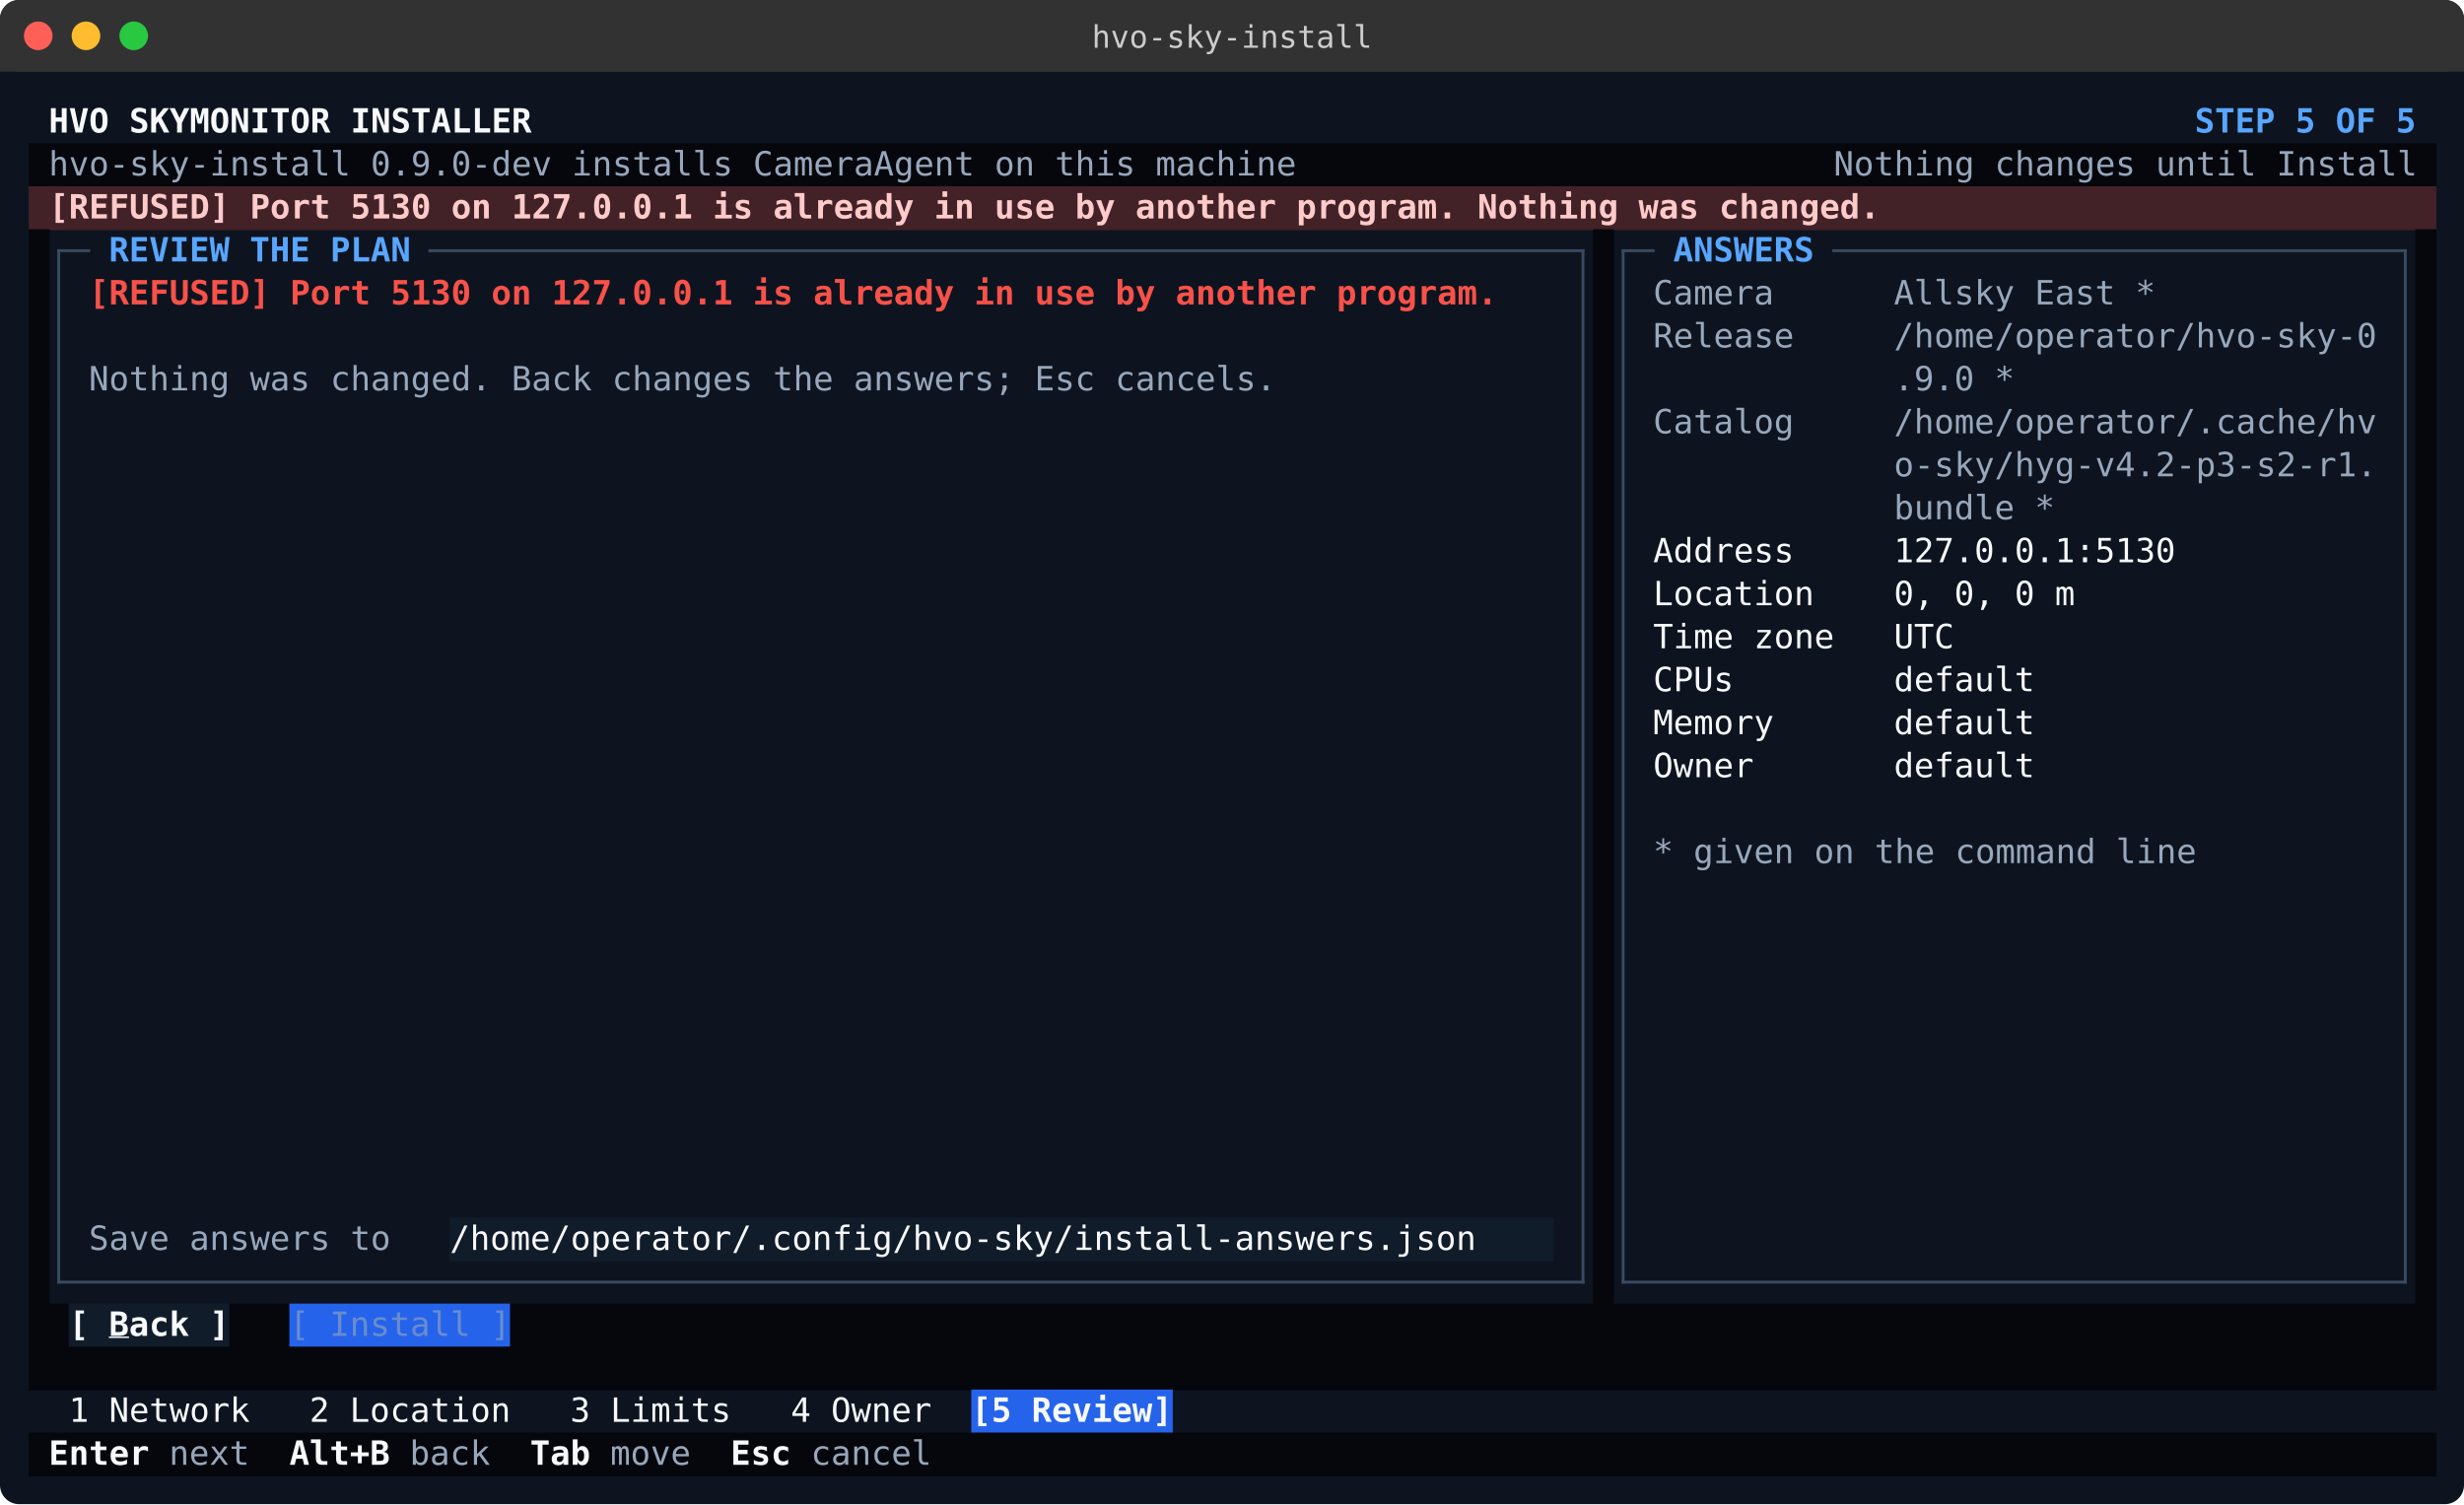
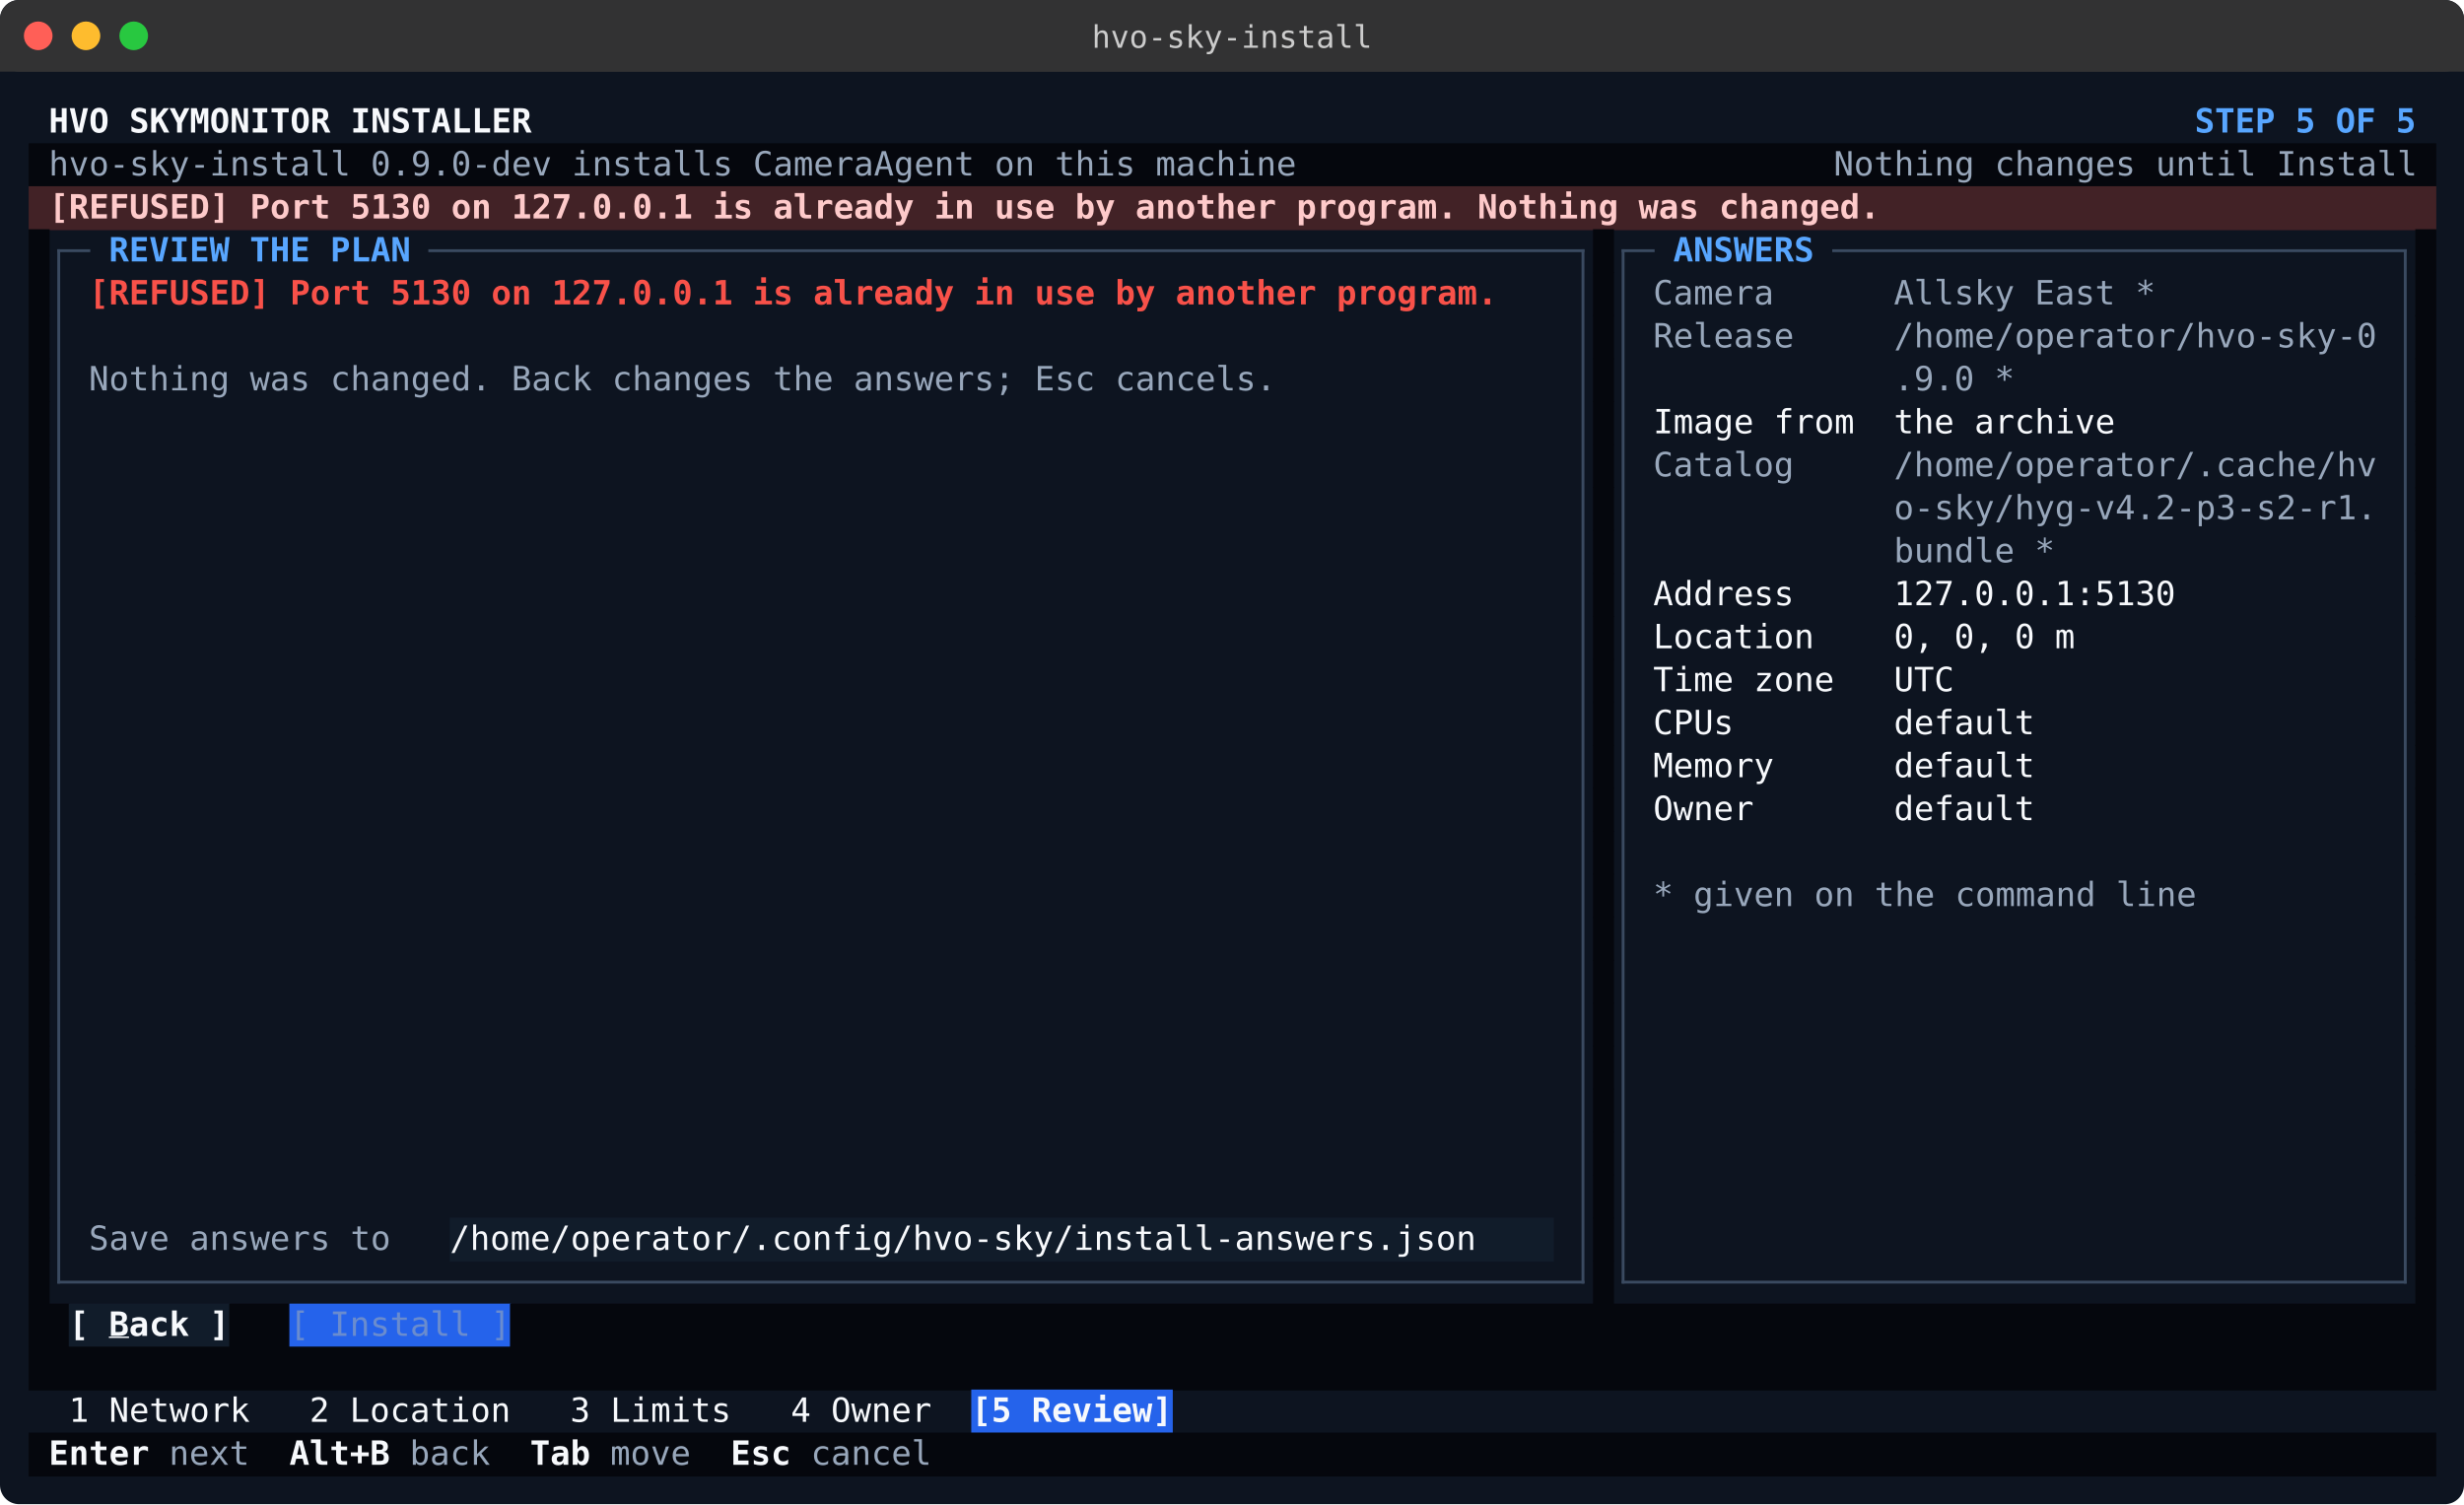
<svg xmlns="http://www.w3.org/2000/svg" width="1032" height="630" viewBox="0 0 1032.00 630.00" role="img" aria-label="hvo-sky-install">
  <g font-family="ui-monospace, SFMono-Regular, 'Cascadia Mono', 'DejaVu Sans Mono', Menlo, Consolas, 'Liberation Mono', monospace" font-size="14" xml:space="preserve" style="white-space: pre">
    <rect x="0" y="0" width="1032.00" height="630.00" rx="8" fill="#0d1420" />
    <rect x="0" y="0" width="1032.00" height="30" rx="8" fill="#323233" />
    <rect x="0" y="22" width="1032.00" height="8" fill="#323233" />
    <circle cx="16" cy="15.0" r="6" fill="#ff5f57" />
    <circle cx="36" cy="15.0" r="6" fill="#febc2e" />
    <circle cx="56" cy="15.0" r="6" fill="#28c840" />
    <text x="516.00" y="20.0" fill="#cccccc" text-anchor="middle" font-size="13">hvo-sky-install</text>
    <rect x="12.00" y="60" width="1008.40" height="18.4" fill="#05070d" />
    <rect x="12.00" y="78" width="1008.40" height="18.4" fill="#422226" />
    <rect x="12.00" y="96" width="8.80" height="18.4" fill="#05070d" />
    <rect x="667.20" y="96" width="8.80" height="18.4" fill="#05070d" />
    <rect x="1011.60" y="96" width="8.80" height="18.4" fill="#05070d" />
    <rect x="12.00" y="114" width="8.80" height="18.4" fill="#05070d" />
    <rect x="667.20" y="114" width="8.80" height="18.4" fill="#05070d" />
    <rect x="1011.60" y="114" width="8.80" height="18.4" fill="#05070d" />
    <rect x="12.00" y="132" width="8.80" height="18.4" fill="#05070d" />
    <rect x="667.20" y="132" width="8.80" height="18.4" fill="#05070d" />
    <rect x="1011.60" y="132" width="8.80" height="18.4" fill="#05070d" />
    <rect x="12.00" y="150" width="8.80" height="18.4" fill="#05070d" />
    <rect x="667.20" y="150" width="8.80" height="18.4" fill="#05070d" />
    <rect x="1011.60" y="150" width="8.80" height="18.4" fill="#05070d" />
    <rect x="12.00" y="168" width="8.80" height="18.4" fill="#05070d" />
    <rect x="667.20" y="168" width="8.80" height="18.4" fill="#05070d" />
    <rect x="1011.60" y="168" width="8.80" height="18.4" fill="#05070d" />
    <rect x="12.00" y="186" width="8.80" height="18.4" fill="#05070d" />
    <rect x="667.20" y="186" width="8.80" height="18.4" fill="#05070d" />
    <rect x="1011.60" y="186" width="8.80" height="18.4" fill="#05070d" />
    <rect x="12.00" y="204" width="8.80" height="18.4" fill="#05070d" />
    <rect x="667.20" y="204" width="8.80" height="18.4" fill="#05070d" />
    <rect x="1011.60" y="204" width="8.80" height="18.4" fill="#05070d" />
    <rect x="12.00" y="222" width="8.80" height="18.4" fill="#05070d" />
    <rect x="667.20" y="222" width="8.80" height="18.4" fill="#05070d" />
    <rect x="1011.60" y="222" width="8.80" height="18.4" fill="#05070d" />
    <rect x="12.00" y="240" width="8.80" height="18.4" fill="#05070d" />
    <rect x="667.20" y="240" width="8.80" height="18.4" fill="#05070d" />
    <rect x="1011.60" y="240" width="8.80" height="18.4" fill="#05070d" />
    <rect x="12.00" y="258" width="8.80" height="18.4" fill="#05070d" />
    <rect x="667.20" y="258" width="8.80" height="18.4" fill="#05070d" />
    <rect x="1011.60" y="258" width="8.80" height="18.4" fill="#05070d" />
    <rect x="12.00" y="276" width="8.80" height="18.4" fill="#05070d" />
    <rect x="667.20" y="276" width="8.80" height="18.4" fill="#05070d" />
    <rect x="1011.60" y="276" width="8.80" height="18.4" fill="#05070d" />
    <rect x="12.00" y="294" width="8.80" height="18.4" fill="#05070d" />
    <rect x="667.20" y="294" width="8.80" height="18.4" fill="#05070d" />
    <rect x="1011.60" y="294" width="8.80" height="18.4" fill="#05070d" />
    <rect x="12.00" y="312" width="8.80" height="18.4" fill="#05070d" />
    <rect x="667.20" y="312" width="8.80" height="18.4" fill="#05070d" />
    <rect x="1011.60" y="312" width="8.80" height="18.4" fill="#05070d" />
    <rect x="12.00" y="330" width="8.80" height="18.4" fill="#05070d" />
    <rect x="667.20" y="330" width="8.80" height="18.4" fill="#05070d" />
    <rect x="1011.60" y="330" width="8.80" height="18.4" fill="#05070d" />
    <rect x="12.00" y="348" width="8.80" height="18.4" fill="#05070d" />
    <rect x="667.20" y="348" width="8.80" height="18.4" fill="#05070d" />
    <rect x="1011.60" y="348" width="8.80" height="18.4" fill="#05070d" />
    <rect x="12.00" y="366" width="8.80" height="18.4" fill="#05070d" />
    <rect x="667.20" y="366" width="8.80" height="18.4" fill="#05070d" />
    <rect x="1011.60" y="366" width="8.80" height="18.4" fill="#05070d" />
    <rect x="12.00" y="384" width="8.80" height="18.4" fill="#05070d" />
    <rect x="667.20" y="384" width="8.80" height="18.4" fill="#05070d" />
    <rect x="1011.60" y="384" width="8.80" height="18.4" fill="#05070d" />
    <rect x="12.00" y="402" width="8.80" height="18.4" fill="#05070d" />
    <rect x="667.20" y="402" width="8.80" height="18.4" fill="#05070d" />
    <rect x="1011.60" y="402" width="8.80" height="18.4" fill="#05070d" />
    <rect x="12.00" y="420" width="8.80" height="18.4" fill="#05070d" />
    <rect x="667.20" y="420" width="8.80" height="18.4" fill="#05070d" />
    <rect x="1011.60" y="420" width="8.80" height="18.4" fill="#05070d" />
    <rect x="12.00" y="438" width="8.80" height="18.4" fill="#05070d" />
    <rect x="667.20" y="438" width="8.80" height="18.4" fill="#05070d" />
    <rect x="1011.60" y="438" width="8.80" height="18.4" fill="#05070d" />
    <rect x="12.00" y="456" width="8.80" height="18.4" fill="#05070d" />
    <rect x="667.20" y="456" width="8.80" height="18.4" fill="#05070d" />
    <rect x="1011.60" y="456" width="8.80" height="18.4" fill="#05070d" />
    <rect x="12.00" y="474" width="8.80" height="18.4" fill="#05070d" />
    <rect x="667.20" y="474" width="8.80" height="18.4" fill="#05070d" />
    <rect x="1011.60" y="474" width="8.80" height="18.4" fill="#05070d" />
    <rect x="12.00" y="492" width="8.80" height="18.4" fill="#05070d" />
    <rect x="667.20" y="492" width="8.80" height="18.4" fill="#05070d" />
    <rect x="1011.60" y="492" width="8.80" height="18.4" fill="#05070d" />
    <rect x="12.00" y="510" width="8.80" height="18.4" fill="#05070d" />
    <rect x="188.40" y="510" width="462.40" height="18.4" fill="#111c2a" />
    <rect x="667.20" y="510" width="8.80" height="18.4" fill="#05070d" />
    <rect x="1011.60" y="510" width="8.80" height="18.4" fill="#05070d" />
    <rect x="12.00" y="528" width="8.80" height="18.4" fill="#05070d" />
    <rect x="667.20" y="528" width="8.80" height="18.4" fill="#05070d" />
    <rect x="1011.60" y="528" width="8.80" height="18.4" fill="#05070d" />
    <rect x="12.00" y="546" width="17.20" height="18.4" fill="#05070d" />
    <rect x="28.80" y="546" width="67.60" height="18.4" fill="#111c2a" />
    <rect x="96.00" y="546" width="25.60" height="18.4" fill="#05070d" />
    <rect x="121.20" y="546" width="92.80" height="18.4" fill="#2563eb" />
    <rect x="213.60" y="546" width="806.80" height="18.4" fill="#05070d" />
    <rect x="12.00" y="564" width="1008.40" height="18.4" fill="#05070d" />
    <rect x="406.80" y="582" width="84.40" height="18.4" fill="#2563eb" />
    <rect x="12.00" y="600" width="1008.40" height="18.4" fill="#05070d" />
    <line x1="24.60" y1="104.40" x2="24.60" y2="537.60" stroke="#3a4a60" stroke-width="1.2" />
    <line x1="24.00" y1="105.00" x2="37.80" y2="105.00" stroke="#3a4a60" stroke-width="1.2" />
    <line x1="179.40" y1="105.00" x2="663.60" y2="105.00" stroke="#3a4a60" stroke-width="1.2" />
    <line x1="679.20" y1="105.00" x2="693.00" y2="105.00" stroke="#3a4a60" stroke-width="1.2" />
    <line x1="767.40" y1="105.00" x2="1008.00" y2="105.00" stroke="#3a4a60" stroke-width="1.2" />
    <line x1="663.00" y1="104.40" x2="663.00" y2="537.60" stroke="#3a4a60" stroke-width="1.2" />
    <line x1="679.80" y1="104.40" x2="679.80" y2="537.60" stroke="#3a4a60" stroke-width="1.2" />
    <line x1="1007.40" y1="104.40" x2="1007.40" y2="537.60" stroke="#3a4a60" stroke-width="1.2" />
    <line x1="24.00" y1="537.00" x2="663.60" y2="537.00" stroke="#3a4a60" stroke-width="1.2" />
    <line x1="679.20" y1="537.00" x2="1008.00" y2="537.00" stroke="#3a4a60" stroke-width="1.2" />
    <text x="20.40" y="55.50" fill="#f7f9fc" textLength="201.60" lengthAdjust="spacingAndGlyphs" font-weight="bold">HVO SKYMONITOR INSTALLER</text>
    <text x="919.20" y="55.50" fill="#58a6ff" textLength="92.40" lengthAdjust="spacingAndGlyphs" font-weight="bold">STEP 5 OF 5</text>
    <text x="20.40" y="73.50" fill="#98a7bb" textLength="520.80" lengthAdjust="spacingAndGlyphs">hvo-sky-install 0.9.0-dev installs CameraAgent on this machine</text>
    <text x="768.00" y="73.50" fill="#98a7bb" textLength="243.60" lengthAdjust="spacingAndGlyphs">Nothing changes until Install</text>
    <text x="20.40" y="91.50" fill="#fecaca" textLength="764.40" lengthAdjust="spacingAndGlyphs" font-weight="bold">[REFUSED] Port 5130 on 127.0.0.1 is already in use by another program. Nothing was changed.</text>
    <text x="45.60" y="109.50" fill="#58a6ff" textLength="126.00" lengthAdjust="spacingAndGlyphs" font-weight="bold">REVIEW THE PLAN</text>
    <text x="700.80" y="109.50" fill="#58a6ff" textLength="58.80" lengthAdjust="spacingAndGlyphs" font-weight="bold">ANSWERS</text>
    <text x="37.20" y="127.50" fill="#f85149" textLength="588.00" lengthAdjust="spacingAndGlyphs" font-weight="bold">[REFUSED] Port 5130 on 127.0.0.1 is already in use by another program.</text>
    <text x="692.40" y="127.50" fill="#98a7bb" textLength="50.40" lengthAdjust="spacingAndGlyphs">Camera</text>
    <text x="793.20" y="127.50" fill="#98a7bb" textLength="109.20" lengthAdjust="spacingAndGlyphs">Allsky East *</text>
    <text x="692.40" y="145.50" fill="#98a7bb" textLength="58.80" lengthAdjust="spacingAndGlyphs">Release</text>
    <text x="793.20" y="145.50" fill="#98a7bb" textLength="201.60" lengthAdjust="spacingAndGlyphs">/home/operator/hvo-sky-0</text>
    <text x="37.20" y="163.50" fill="#98a7bb" textLength="495.60" lengthAdjust="spacingAndGlyphs">Nothing was changed. Back changes the answers; Esc cancels.</text>
    <text x="793.20" y="163.50" fill="#98a7bb" textLength="50.40" lengthAdjust="spacingAndGlyphs">.9.0 *</text>
-     <text x="692.40" y="181.50" fill="#98a7bb" textLength="58.80" lengthAdjust="spacingAndGlyphs">Catalog</text>
-     <text x="793.20" y="181.50" fill="#98a7bb" textLength="201.60" lengthAdjust="spacingAndGlyphs">/home/operator/.cache/hv</text>
-     <text x="793.20" y="199.50" fill="#98a7bb" textLength="201.60" lengthAdjust="spacingAndGlyphs">o-sky/hyg-v4.2-p3-s2-r1.</text>
-     <text x="793.20" y="217.50" fill="#98a7bb" textLength="67.20" lengthAdjust="spacingAndGlyphs">bundle *</text>
-     <text x="692.40" y="235.50" fill="#f7f9fc" textLength="58.80" lengthAdjust="spacingAndGlyphs">Address</text>
-     <text x="793.20" y="235.50" fill="#f7f9fc" textLength="117.60" lengthAdjust="spacingAndGlyphs">127.0.0.1:5130</text>
-     <text x="692.40" y="253.50" fill="#f7f9fc" textLength="67.20" lengthAdjust="spacingAndGlyphs">Location</text>
-     <text x="793.20" y="253.50" fill="#f7f9fc" textLength="75.60" lengthAdjust="spacingAndGlyphs">0, 0, 0 m</text>
-     <text x="692.40" y="271.50" fill="#f7f9fc" textLength="75.60" lengthAdjust="spacingAndGlyphs">Time zone</text>
-     <text x="793.20" y="271.50" fill="#f7f9fc" textLength="25.20" lengthAdjust="spacingAndGlyphs">UTC</text>
-     <text x="692.40" y="289.50" fill="#f7f9fc" textLength="33.60" lengthAdjust="spacingAndGlyphs">CPUs</text>
-     <text x="793.20" y="289.50" fill="#f7f9fc" textLength="58.80" lengthAdjust="spacingAndGlyphs">default</text>
-     <text x="692.40" y="307.50" fill="#f7f9fc" textLength="50.40" lengthAdjust="spacingAndGlyphs">Memory</text>
+     <text x="692.40" y="181.50" fill="#f7f9fc" textLength="84.00" lengthAdjust="spacingAndGlyphs">Image from</text>
+     <text x="793.20" y="181.50" fill="#f7f9fc" textLength="92.40" lengthAdjust="spacingAndGlyphs">the archive</text>
+     <text x="692.40" y="199.50" fill="#98a7bb" textLength="58.80" lengthAdjust="spacingAndGlyphs">Catalog</text>
+     <text x="793.20" y="199.50" fill="#98a7bb" textLength="201.60" lengthAdjust="spacingAndGlyphs">/home/operator/.cache/hv</text>
+     <text x="793.20" y="217.50" fill="#98a7bb" textLength="201.60" lengthAdjust="spacingAndGlyphs">o-sky/hyg-v4.2-p3-s2-r1.</text>
+     <text x="793.20" y="235.50" fill="#98a7bb" textLength="67.20" lengthAdjust="spacingAndGlyphs">bundle *</text>
+     <text x="692.40" y="253.50" fill="#f7f9fc" textLength="58.80" lengthAdjust="spacingAndGlyphs">Address</text>
+     <text x="793.20" y="253.50" fill="#f7f9fc" textLength="117.60" lengthAdjust="spacingAndGlyphs">127.0.0.1:5130</text>
+     <text x="692.40" y="271.50" fill="#f7f9fc" textLength="67.20" lengthAdjust="spacingAndGlyphs">Location</text>
+     <text x="793.20" y="271.50" fill="#f7f9fc" textLength="75.60" lengthAdjust="spacingAndGlyphs">0, 0, 0 m</text>
+     <text x="692.40" y="289.50" fill="#f7f9fc" textLength="75.60" lengthAdjust="spacingAndGlyphs">Time zone</text>
+     <text x="793.20" y="289.50" fill="#f7f9fc" textLength="25.20" lengthAdjust="spacingAndGlyphs">UTC</text>
+     <text x="692.40" y="307.50" fill="#f7f9fc" textLength="33.60" lengthAdjust="spacingAndGlyphs">CPUs</text>
    <text x="793.20" y="307.50" fill="#f7f9fc" textLength="58.80" lengthAdjust="spacingAndGlyphs">default</text>
-     <text x="692.40" y="325.50" fill="#f7f9fc" textLength="42.00" lengthAdjust="spacingAndGlyphs">Owner</text>
+     <text x="692.40" y="325.50" fill="#f7f9fc" textLength="50.40" lengthAdjust="spacingAndGlyphs">Memory</text>
    <text x="793.20" y="325.50" fill="#f7f9fc" textLength="58.80" lengthAdjust="spacingAndGlyphs">default</text>
-     <text x="692.40" y="361.50" fill="#98a7bb" textLength="226.80" lengthAdjust="spacingAndGlyphs">* given on the command line</text>
+     <text x="692.40" y="343.50" fill="#f7f9fc" textLength="42.00" lengthAdjust="spacingAndGlyphs">Owner</text>
+     <text x="793.20" y="343.50" fill="#f7f9fc" textLength="58.80" lengthAdjust="spacingAndGlyphs">default</text>
+     <text x="692.40" y="379.50" fill="#98a7bb" textLength="226.80" lengthAdjust="spacingAndGlyphs">* given on the command line</text>
    <text x="37.20" y="523.50" fill="#98a7bb" textLength="126.00" lengthAdjust="spacingAndGlyphs">Save answers to</text>
    <text x="188.40" y="523.50" fill="#f7f9fc" textLength="428.40" lengthAdjust="spacingAndGlyphs">/home/operator/.config/hvo-sky/install-answers.json</text>
    <text x="28.80" y="559.50" fill="#f7f9fc" font-weight="bold">[</text>
    <text x="45.60" y="559.50" fill="#f7f9fc" font-weight="bold" text-decoration="underline">B</text>
    <text x="54.00" y="559.50" fill="#f7f9fc" textLength="42.00" lengthAdjust="spacingAndGlyphs" font-weight="bold">ack ]</text>
    <text x="121.20" y="559.50" fill="#98a7bb" textLength="92.40" lengthAdjust="spacingAndGlyphs" opacity="0.6">[ Install ]</text>
    <text x="28.80" y="595.50" fill="#f7f9fc" textLength="75.60" lengthAdjust="spacingAndGlyphs">1 Network</text>
    <text x="129.60" y="595.50" fill="#f7f9fc" textLength="84.00" lengthAdjust="spacingAndGlyphs">2 Location</text>
    <text x="238.80" y="595.50" fill="#f7f9fc" textLength="67.20" lengthAdjust="spacingAndGlyphs">3 Limits</text>
    <text x="331.20" y="595.50" fill="#f7f9fc" textLength="58.80" lengthAdjust="spacingAndGlyphs">4 Owner</text>
    <text x="406.80" y="595.50" fill="#f7f9fc" textLength="84.00" lengthAdjust="spacingAndGlyphs" font-weight="bold">[5 Review]</text>
    <text x="20.40" y="613.50" fill="#f7f9fc" textLength="42.00" lengthAdjust="spacingAndGlyphs" font-weight="bold">Enter</text>
    <text x="70.80" y="613.50" fill="#98a7bb" textLength="33.60" lengthAdjust="spacingAndGlyphs">next</text>
    <text x="121.20" y="613.50" fill="#f7f9fc" textLength="42.00" lengthAdjust="spacingAndGlyphs" font-weight="bold">Alt+B</text>
    <text x="171.60" y="613.50" fill="#98a7bb" textLength="33.60" lengthAdjust="spacingAndGlyphs">back</text>
    <text x="222.00" y="613.50" fill="#f7f9fc" textLength="25.20" lengthAdjust="spacingAndGlyphs" font-weight="bold">Tab</text>
    <text x="255.60" y="613.50" fill="#98a7bb" textLength="33.60" lengthAdjust="spacingAndGlyphs">move</text>
    <text x="306.00" y="613.50" fill="#f7f9fc" textLength="25.20" lengthAdjust="spacingAndGlyphs" font-weight="bold">Esc</text>
    <text x="339.60" y="613.50" fill="#98a7bb" textLength="50.40" lengthAdjust="spacingAndGlyphs">cancel</text>
  </g>
</svg>
